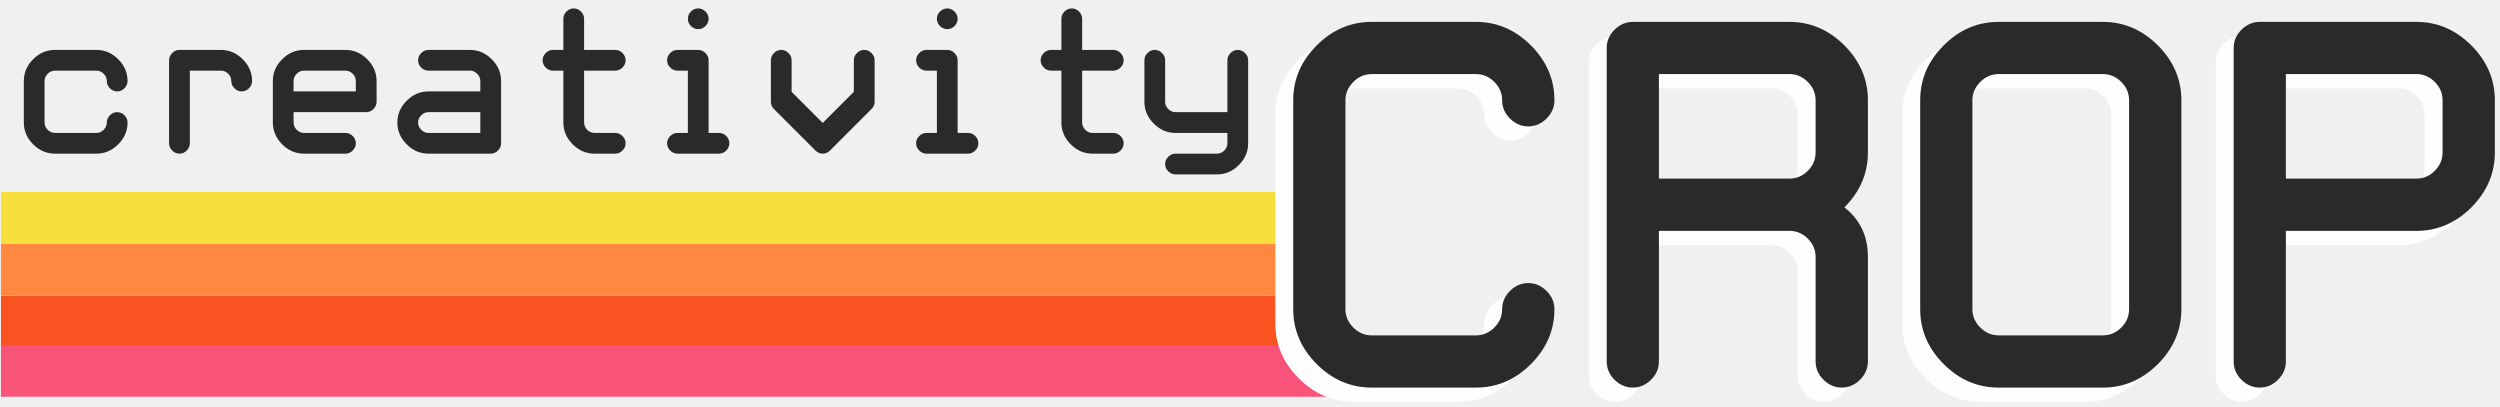
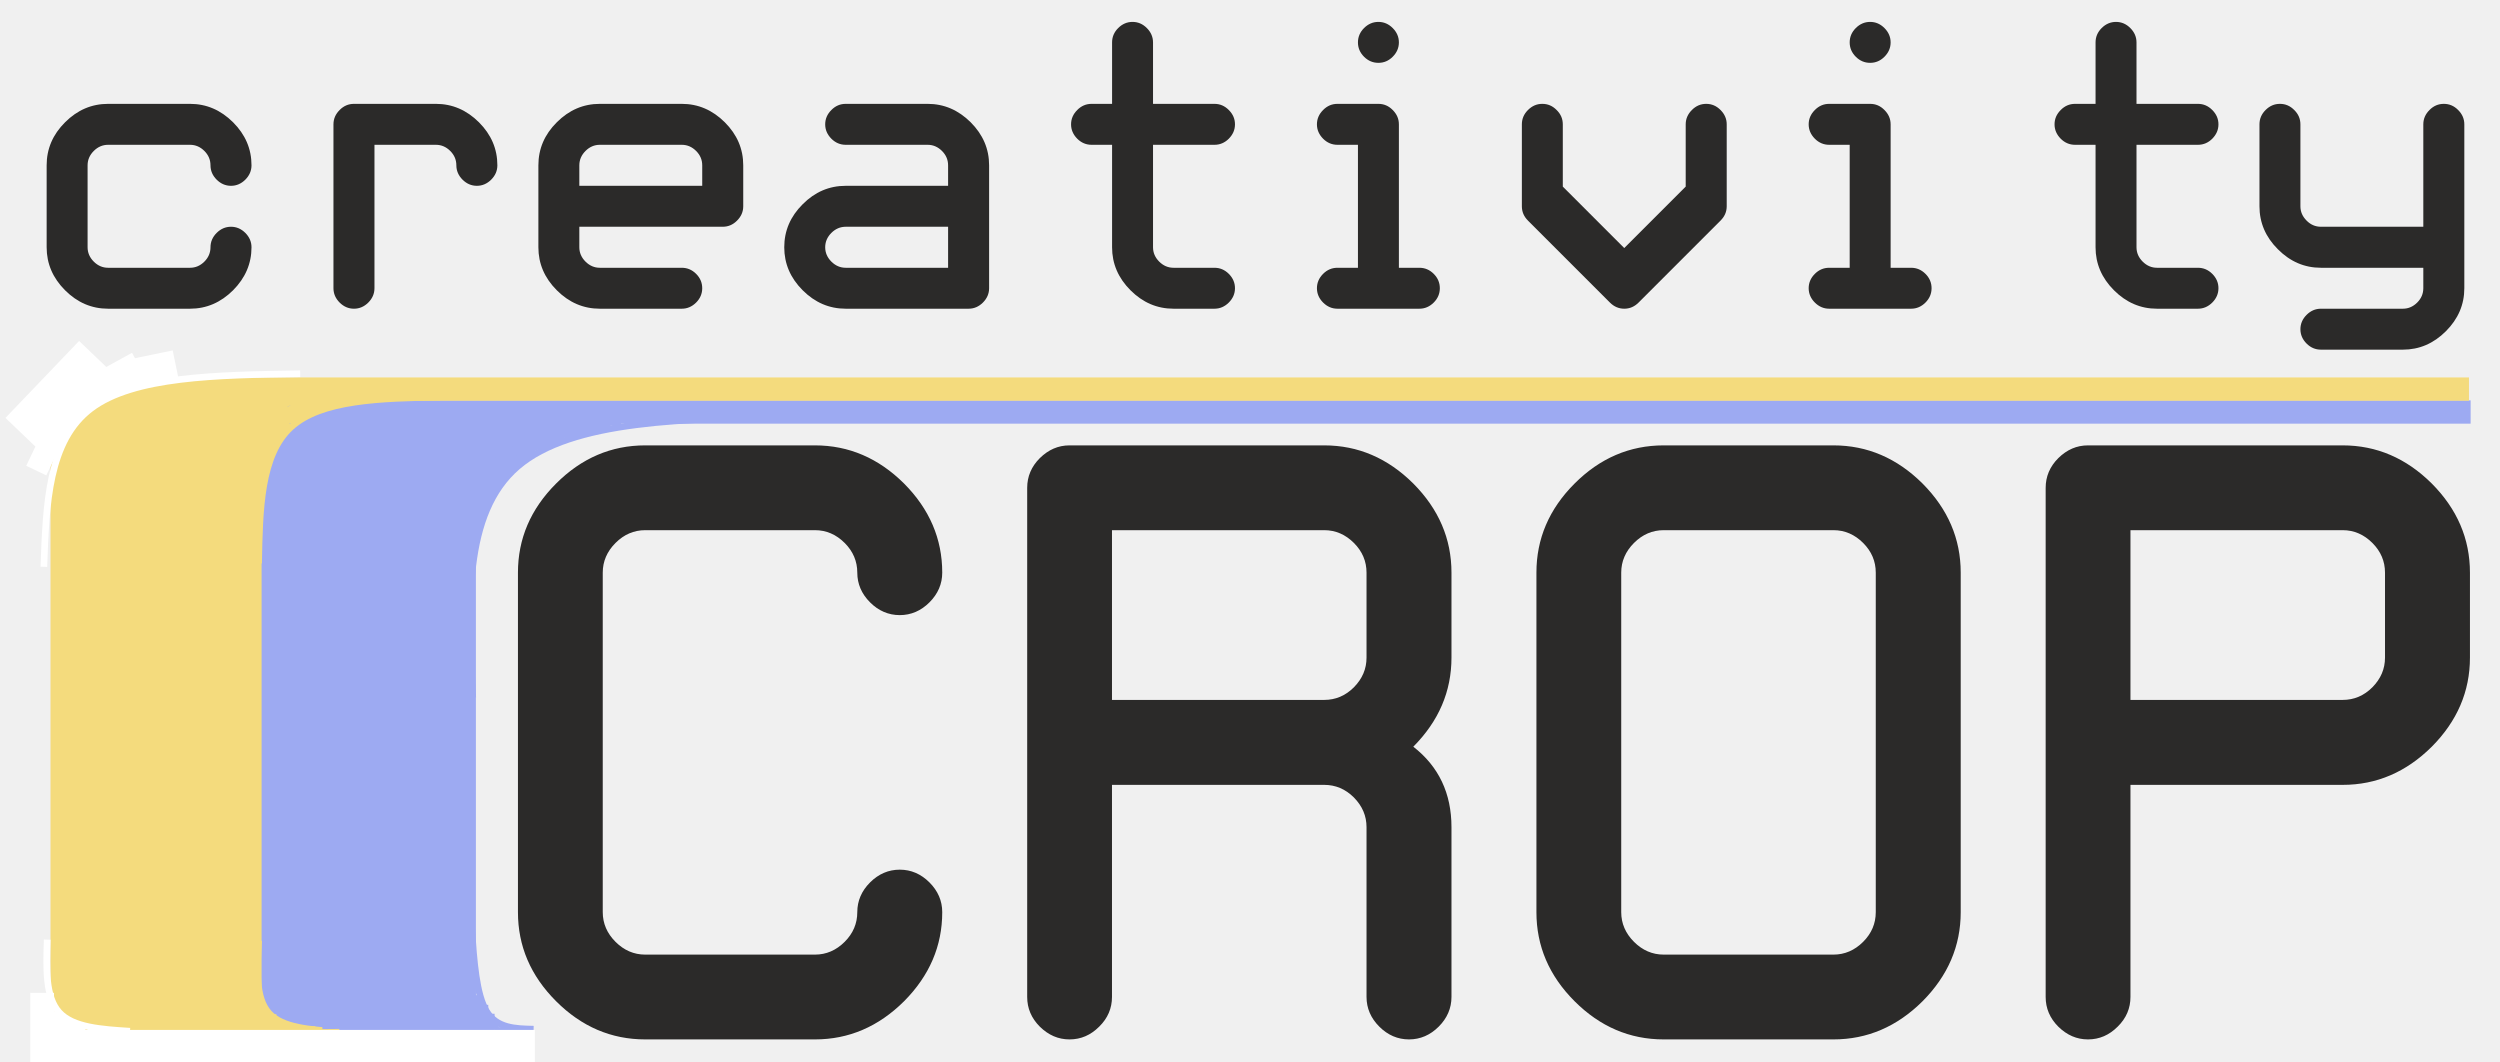
- <svg xmlns="http://www.w3.org/2000/svg" xml:space="preserve" width="125.561mm" height="20.405mm" version="1.1" style="shape-rendering:geometricPrecision; text-rendering:geometricPrecision; image-rendering:optimizeQuality; fill-rule:evenodd; clip-rule:evenodd" viewBox="0 0 12556.06 2040.46">
+ <svg xmlns="http://www.w3.org/2000/svg" xml:space="preserve" width="63.585mm" height="27.009mm" version="1.1" style="shape-rendering:geometricPrecision; text-rendering:geometricPrecision; image-rendering:optimizeQuality; fill-rule:evenodd; clip-rule:evenodd" viewBox="0 0 6358.46 2700.86">
  <defs>
    <style type="text/css">
-     .str0 {stroke:#F7DE3E;stroke-width:200;stroke-miterlimit:22.926}
-     .str3 {stroke:#F85479;stroke-width:200;stroke-miterlimit:22.926}
-     .str2 {stroke:#F95321;stroke-width:200;stroke-miterlimit:22.926}
-     .str1 {stroke:#FF8740;stroke-width:200;stroke-miterlimit:22.926}
-     .fil0 {fill:none}
-     .fil2 {fill:#2B2A29;fill-rule:nonzero}
-     .fil1 {fill:#FEFEFE;fill-rule:nonzero}
+     .str0 {stroke:#9DAAF2;stroke-width:16.93;stroke-miterlimit:22.926}
+     .str1 {stroke:#F4DB7D;stroke-width:16.93;stroke-miterlimit:22.926}
+     .str2 {stroke:white;stroke-width:16.93;stroke-miterlimit:22.926}
+     .fil3 {fill:none}
+     .fil1 {fill:#9DAAF2}
+     .fil2 {fill:#F4DB7D}
+     .fil4 {fill:white}
+     .fil0 {fill:#2B2A29;fill-rule:nonzero}
  </style>
  </defs>
  <g id="Layer_x0020_1">
-     <g id="Group_x0020_of_x0020_4_x0020_Objects_x0020_">
-       <rect class="fil0 str0" x="104.81" y="1064.33" width="6358.87" height="58.43" />
-       <rect class="fil0 str1" x="104.81" y="1324.33" width="6376.51" height="58.43" />
-       <rect class="fil0 str2" x="104.81" y="1584.33" width="6305.95" height="58.43" />
-       <rect class="fil0 str3" x="104.82" y="1834.33" width="6535.26" height="58.43" />
-     </g>
-     <path class="fil1" d="M6798.68 2018.28c-105.15,0 -196.98,-39.49 -275.49,-118 -78.98,-78.97 -118,-170.8 -118,-275.49l0 -1049.61c0,-104.69 39.02,-196.52 118,-275.49 78.51,-78.52 170.34,-118 275.49,-118l524.8 0c104.69,0 196.52,39.48 275.49,118 78.52,78.97 118,170.8 118,275.49 0,34.89 -13.31,65.65 -39.48,91.83 -26.17,26.17 -56.94,39.48 -91.83,39.48 -34.9,0 -65.66,-13.31 -91.83,-39.48 -26.17,-26.18 -39.49,-56.94 -39.49,-91.83 0,-34.9 -12.86,-65.66 -39.03,-91.83 -26.17,-26.17 -56.93,-39.49 -91.83,-39.49l-524.8 0c-34.9,0 -65.66,13.32 -91.83,39.49 -26.17,26.17 -39.49,56.93 -39.49,91.83l0 1049.61c0,34.9 13.32,65.66 39.49,91.83 26.17,26.17 56.93,39.49 91.83,39.49l524.8 0c34.9,0 65.66,-13.32 91.83,-39.49 26.17,-26.17 39.03,-56.93 39.03,-91.83 0,-34.9 13.32,-65.66 39.49,-91.83 26.17,-26.17 56.93,-39.49 91.83,-39.49 34.89,0 65.66,13.32 91.83,39.49 26.17,26.17 39.48,56.93 39.48,91.83 0,104.69 -39.48,196.52 -118,275.49 -78.97,78.51 -170.8,118 -275.49,118l-524.8 0zm1443.1 -1049.61l656.12 0c34.9,0 65.66,-12.86 91.83,-39.03 26.17,-26.63 39.03,-56.94 39.03,-91.83l0 -262.63c0,-34.9 -12.86,-65.66 -39.03,-91.83 -26.17,-26.17 -56.93,-39.49 -91.83,-39.49l-656.12 0 0 524.81zm918.3 1049.61c-34.9,0 -65.66,-13.32 -91.83,-39.49 -26.17,-26.17 -39.49,-56.93 -39.49,-91.83l0 -524.8c0,-34.9 -12.86,-65.2 -39.03,-91.83 -26.17,-26.17 -56.93,-39.03 -91.83,-39.03l-656.12 0 0 655.66c0,34.9 -12.86,65.66 -39.49,91.83 -26.17,26.17 -56.47,39.49 -91.83,39.49 -34.89,0 -65.2,-13.32 -91.83,-39.49 -26.17,-26.17 -39.02,-56.93 -39.02,-91.83l0 -1573.96c0,-34.89 12.85,-65.66 39.02,-91.83 26.63,-26.17 56.94,-39.48 91.83,-39.48l787.44 0c104.69,0 196.52,39.48 275.49,118 78.52,78.97 118,170.8 118,275.49l0 262.63c0,104.69 -39.48,196.52 -118,275.49 78.52,61.07 118,144.17 118,248.86l0 524.8c0,34.9 -13.31,65.66 -39.48,91.83 -26.17,26.17 -56.94,39.49 -91.83,39.49zm787.44 0c-105.15,0 -196.98,-39.49 -275.49,-118 -78.98,-78.97 -118,-170.8 -118,-275.49l0 -1049.61c0,-104.69 39.02,-196.52 118,-275.49 78.51,-78.52 170.34,-118 275.49,-118l524.8 0c104.69,0 196.52,39.48 275.49,118 78.52,78.97 118,170.8 118,275.49l0 1049.61c0,104.69 -39.48,196.52 -118,275.49 -78.97,78.51 -170.8,118 -275.49,118l-524.8 0zm655.66 -1443.1c0,-34.9 -12.86,-65.66 -39.03,-91.83 -26.17,-26.17 -56.93,-39.49 -91.83,-39.49l-524.8 0c-34.9,0 -65.66,13.32 -91.83,39.49 -26.17,26.17 -39.49,56.93 -39.49,91.83l0 1049.61c0,34.9 13.32,65.66 39.49,91.83 26.17,26.17 56.93,39.49 91.83,39.49l524.8 0c34.9,0 65.66,-13.32 91.83,-39.49 26.17,-26.17 39.03,-56.93 39.03,-91.83l0 -1049.61zm787.44 393.49l656.12 0c34.9,0 65.66,-12.86 91.83,-39.03 26.17,-26.63 39.03,-56.94 39.03,-91.83l0 -262.63c0,-34.9 -12.86,-65.66 -39.03,-91.83 -26.17,-26.17 -56.93,-39.49 -91.83,-39.49l-656.12 0 0 524.81zm0 918.29c0,34.9 -12.86,65.66 -39.49,91.83 -26.17,26.17 -56.47,39.49 -91.83,39.49 -34.89,0 -65.2,-13.32 -91.83,-39.49 -26.17,-26.17 -39.02,-56.93 -39.02,-91.83l0 -1573.96c0,-34.89 12.85,-65.66 39.02,-91.83 26.63,-26.17 56.94,-39.48 91.83,-39.48l787.44 0c104.69,0 196.52,39.48 275.49,118 78.52,78.97 118,170.8 118,275.49l0 262.63c0,104.69 -39.48,196.52 -118,275.49 -78.97,78.51 -170.8,118 -275.49,118l-656.12 0 0 655.66z" />
-     <path class="fil2" d="M275.95 771.72c-41.77,0 -78.24,-15.68 -109.42,-46.87 -31.37,-31.37 -46.87,-67.84 -46.87,-109.42l0 -208.45c0,-41.76 15.5,-78.23 46.87,-109.42 31.18,-31.18 67.65,-46.87 109.42,-46.87l208.44 0c41.58,0 78.06,15.69 109.42,46.87 31.19,31.19 46.87,67.66 46.87,109.42 0,13.86 -5.29,26.08 -15.68,36.48 -10.4,10.39 -22.61,15.68 -36.47,15.68 -13.86,0 -26.08,-5.29 -36.48,-15.68 -10.39,-10.4 -15.68,-22.62 -15.68,-36.48 0,-13.86 -5.11,-26.08 -15.5,-36.47 -10.4,-10.4 -22.62,-15.68 -36.48,-15.68l-208.44 0c-13.86,0 -26.08,5.28 -36.48,15.68 -10.39,10.39 -15.68,22.61 -15.68,36.47l0 208.45c0,13.86 5.29,26.08 15.68,36.47 10.4,10.4 22.62,15.69 36.48,15.69l208.44 0c13.86,0 26.08,-5.29 36.48,-15.69 10.39,-10.39 15.5,-22.61 15.5,-36.47 0,-13.86 5.29,-26.08 15.68,-36.47 10.4,-10.4 22.62,-15.69 36.48,-15.69 13.86,0 26.07,5.29 36.47,15.69 10.39,10.39 15.68,22.61 15.68,36.47 0,41.58 -15.68,78.05 -46.87,109.42 -31.36,31.19 -67.84,46.87 -109.42,46.87l-208.44 0zm677.49 -416.89l0 364.73c0,13.86 -5.28,26.08 -15.68,36.48 -10.39,10.39 -22.61,15.68 -36.47,15.68 -13.86,0 -26.08,-5.29 -36.48,-15.68 -10.39,-10.4 -15.68,-22.62 -15.68,-36.48l0 -416.71c0,-14.04 5.29,-26.08 15.68,-36.47 10.4,-10.58 22.62,-15.69 36.48,-15.69l208.44 0c41.58,0 78.06,15.69 109.42,46.87 31.19,31.19 46.87,67.66 46.87,109.42 0,13.86 -5.29,26.08 -15.68,36.48 -10.4,10.39 -22.61,15.68 -36.47,15.68 -13.86,0 -26.08,-5.29 -36.48,-15.68 -10.39,-10.4 -15.68,-22.62 -15.68,-36.48 0,-13.86 -5.11,-26.08 -15.5,-36.47 -10.4,-10.4 -22.62,-15.68 -36.48,-15.68l-156.29 0zm573.19 416.89c-41.77,0 -78.24,-15.68 -109.42,-46.87 -31.37,-31.37 -46.87,-67.84 -46.87,-109.42l0 -208.45c0,-41.76 15.5,-78.23 46.87,-109.42 31.18,-31.18 67.65,-46.87 109.42,-46.87l208.44 0c41.58,0 78.06,15.69 109.42,46.87 31.19,31.19 46.87,67.66 46.87,109.42l0 104.14c0,14.04 -5.29,26.07 -15.68,36.47 -10.4,10.58 -22.61,15.68 -36.47,15.68l-364.74 0 0 52.16c0,13.86 5.29,26.08 15.68,36.47 10.4,10.4 22.62,15.69 36.48,15.69l208.44 0c13.86,0 26.08,5.1 36.48,15.5 10.39,10.39 15.5,22.61 15.5,36.47 0,13.86 -5.11,26.08 -15.5,36.48 -10.4,10.39 -22.62,15.68 -36.48,15.68l-208.44 0zm-52.16 -312.58l312.58 0 0 -52.16c0,-13.86 -5.11,-26.08 -15.5,-36.47 -10.4,-10.4 -22.62,-15.68 -36.48,-15.68l-208.44 0c-13.86,0 -26.08,5.28 -36.48,15.68 -10.39,10.39 -15.68,22.61 -15.68,36.47l0 52.16zm677.5 312.58c-41.77,0 -78.24,-15.68 -109.42,-46.87 -31.37,-31.37 -46.87,-67.84 -46.87,-109.42 0,-41.76 15.5,-78.24 46.87,-109.42 31.18,-31.37 67.65,-46.87 109.42,-46.87l260.42 0 0 -52.16c0,-13.86 -5.11,-26.08 -15.5,-36.47 -10.4,-10.4 -22.62,-15.68 -36.48,-15.68l-208.44 0c-13.86,0 -26.08,-5.11 -36.48,-15.51 -10.39,-10.57 -15.68,-22.61 -15.68,-36.47 0,-14.04 5.29,-26.08 15.68,-36.47 10.4,-10.58 22.62,-15.69 36.48,-15.69l208.44 0c41.58,0 78.06,15.69 109.42,46.87 31.19,31.19 46.87,67.66 46.87,109.42l0 312.58c0,13.86 -5.29,26.08 -15.68,36.48 -10.4,10.39 -22.61,15.68 -36.47,15.68l-312.58 0zm260.42 -208.45l-260.42 0c-13.86,0 -26.08,5.29 -36.48,15.69 -10.39,10.39 -15.68,22.61 -15.68,36.47 0,13.86 5.29,26.08 15.68,36.47 10.4,10.4 22.62,15.69 36.48,15.69l260.42 0 0 -104.32zm364.92 -208.44c-13.86,0 -26.08,-5.11 -36.48,-15.51 -10.39,-10.57 -15.68,-22.61 -15.68,-36.47 0,-14.04 5.29,-26.08 15.68,-36.47 10.4,-10.58 22.62,-15.69 36.48,-15.69l52.15 0 0 -156.29c0,-13.86 5.11,-26.07 15.51,-36.47 10.39,-10.39 22.61,-15.68 36.47,-15.68 14.04,0 26.08,5.29 36.47,15.68 10.4,10.4 15.69,22.61 15.69,36.47l0 156.29 156.29 0c13.86,0 26.07,5.11 36.47,15.69 10.39,10.39 15.68,22.43 15.68,36.47 0,13.86 -5.29,25.9 -15.68,36.47 -10.4,10.4 -22.61,15.51 -36.47,15.51l-156.29 0 0 260.6c0,13.86 5.29,26.08 15.68,36.47 10.4,10.4 22.61,15.69 36.47,15.69l104.14 0c13.86,0 26.07,5.1 36.47,15.5 10.39,10.39 15.68,22.61 15.68,36.47 0,13.86 -5.29,26.08 -15.68,36.48 -10.4,10.39 -22.61,15.68 -36.47,15.68l-104.14 0c-41.76,0 -78.23,-15.68 -109.42,-46.87 -31.36,-31.37 -46.87,-67.84 -46.87,-109.42l0 -260.6 -52.15 0zm677.49 0l-52.15 0c-13.86,0 -26.08,-5.11 -36.48,-15.51 -10.39,-10.57 -15.68,-22.61 -15.68,-36.47 0,-14.04 5.29,-26.08 15.68,-36.47 10.4,-10.58 22.62,-15.69 36.48,-15.69l104.13 0c14.04,0 26.08,5.11 36.47,15.69 10.4,10.39 15.69,22.43 15.69,36.47l0 364.74 52.15 0c13.86,0 26.08,5.1 36.48,15.5 10.39,10.39 15.5,22.61 15.5,36.47 0,13.86 -5.11,26.08 -15.5,36.48 -10.4,10.39 -22.62,15.68 -36.48,15.68l-208.44 0c-13.86,0 -26.08,-5.29 -36.48,-15.68 -10.39,-10.4 -15.68,-22.62 -15.68,-36.48 0,-13.86 5.29,-26.08 15.68,-36.47 10.4,-10.4 22.62,-15.5 36.48,-15.5l52.15 0 0 -312.76zm51.98 -208.45c-13.86,0 -26.08,-5.11 -36.47,-15.5 -10.4,-10.4 -15.51,-22.62 -15.51,-36.48 0,-13.86 5.11,-26.07 15.51,-36.47 10.39,-10.39 22.61,-15.68 36.47,-15.68 14.04,0 26.08,5.29 36.47,15.68 10.4,10.4 15.69,22.61 15.69,36.47 0,13.86 -5.29,26.08 -15.69,36.48 -10.39,10.39 -22.43,15.5 -36.47,15.5zm625.34 625.34c-13.86,0 -26.08,-5.29 -36.47,-15.68l-208.45 -208.45c-10.4,-10.4 -15.5,-22.43 -15.5,-36.47l0 -208.27c0,-14.04 5.1,-26.08 15.5,-36.47 10.58,-10.58 22.61,-15.69 36.47,-15.69 14.04,0 26.08,5.11 36.48,15.69 10.57,10.39 15.68,22.43 15.68,36.47l0 158.3 156.29 156.29 156.29 -156.29 0 -158.3c0,-14.04 5.29,-26.08 15.68,-36.47 10.4,-10.58 22.62,-15.69 36.48,-15.69 13.86,0 26.07,5.11 36.47,15.69 10.39,10.39 15.68,22.43 15.68,36.47l0 208.27c0,14.04 -5.29,26.07 -15.68,36.47l-208.45 208.45c-10.39,10.39 -22.43,15.68 -36.47,15.68zm573.36 -416.89l-52.15 0c-13.86,0 -26.08,-5.11 -36.48,-15.51 -10.39,-10.57 -15.68,-22.61 -15.68,-36.47 0,-14.04 5.29,-26.08 15.68,-36.47 10.4,-10.58 22.62,-15.69 36.48,-15.69l104.13 0c14.04,0 26.08,5.11 36.47,15.69 10.4,10.39 15.69,22.43 15.69,36.47l0 364.74 52.15 0c13.86,0 26.08,5.1 36.48,15.5 10.39,10.39 15.5,22.61 15.5,36.47 0,13.86 -5.11,26.08 -15.5,36.48 -10.4,10.39 -22.62,15.68 -36.48,15.68l-208.44 0c-13.86,0 -26.08,-5.29 -36.48,-15.68 -10.39,-10.4 -15.68,-22.62 -15.68,-36.48 0,-13.86 5.29,-26.08 15.68,-36.47 10.4,-10.4 22.62,-15.5 36.48,-15.5l52.15 0 0 -312.76zm51.98 -208.45c-13.86,0 -26.08,-5.11 -36.47,-15.5 -10.4,-10.4 -15.51,-22.62 -15.51,-36.48 0,-13.86 5.11,-26.07 15.51,-36.47 10.39,-10.39 22.61,-15.68 36.47,-15.68 14.04,0 26.08,5.29 36.47,15.68 10.4,10.4 15.69,22.61 15.69,36.47 0,13.86 -5.29,26.08 -15.69,36.48 -10.39,10.39 -22.43,15.5 -36.47,15.5zm521.21 208.45c-13.86,0 -26.08,-5.11 -36.48,-15.51 -10.39,-10.57 -15.68,-22.61 -15.68,-36.47 0,-14.04 5.29,-26.08 15.68,-36.47 10.4,-10.58 22.62,-15.69 36.48,-15.69l52.15 0 0 -156.29c0,-13.86 5.11,-26.07 15.51,-36.47 10.39,-10.39 22.61,-15.68 36.47,-15.68 14.04,0 26.08,5.29 36.47,15.68 10.4,10.4 15.69,22.61 15.69,36.47l0 156.29 156.29 0c13.86,0 26.07,5.11 36.47,15.69 10.39,10.39 15.68,22.43 15.68,36.47 0,13.86 -5.29,25.9 -15.68,36.47 -10.4,10.4 -22.61,15.51 -36.47,15.51l-156.29 0 0 260.6c0,13.86 5.29,26.08 15.68,36.47 10.4,10.4 22.61,15.69 36.47,15.69l104.14 0c13.86,0 26.07,5.1 36.47,15.5 10.39,10.39 15.68,22.61 15.68,36.47 0,13.86 -5.29,26.08 -15.68,36.48 -10.4,10.39 -22.61,15.68 -36.47,15.68l-104.14 0c-41.76,0 -78.23,-15.68 -109.42,-46.87 -31.36,-31.37 -46.87,-67.84 -46.87,-109.42l0 -260.6 -52.15 0zm625.34 312.76c-41.77,0 -78.24,-15.69 -109.42,-47.05 -31.37,-31.19 -46.87,-67.66 -46.87,-109.42l0 -208.27c0,-14.04 5.1,-26.08 15.5,-36.47 10.58,-10.58 22.61,-15.69 36.47,-15.69 14.04,0 26.08,5.11 36.48,15.69 10.57,10.39 15.68,22.43 15.68,36.47l0 208.27c0,14.04 5.29,26.07 15.68,36.47 10.4,10.58 22.62,15.68 36.48,15.68l260.42 0 0 -260.42c0,-14.04 5.29,-26.08 15.68,-36.47 10.4,-10.58 22.62,-15.69 36.48,-15.69 13.86,0 26.07,5.11 36.47,15.69 10.39,10.39 15.68,22.43 15.68,36.47l0 416.71c0,41.77 -15.68,78.24 -46.87,109.42 -31.36,31.37 -67.84,46.87 -109.42,46.87l-208.44 0c-13.86,0 -26.08,-5.1 -36.48,-15.5 -10.39,-10.39 -15.68,-22.61 -15.68,-36.47 0,-13.86 5.29,-26.08 15.68,-36.48 10.4,-10.39 22.62,-15.68 36.48,-15.68l208.44 0c13.86,0 26.08,-5.29 36.48,-15.68 10.39,-10.4 15.5,-22.62 15.5,-36.48l0 -51.97 -260.42 0z" />
-     <path class="fil2" d="M6888.66 1946.54c-105.15,0 -196.98,-39.49 -275.49,-118 -78.98,-78.97 -118,-170.8 -118,-275.49l0 -1049.61c0,-104.69 39.02,-196.52 118,-275.49 78.51,-78.52 170.34,-118 275.49,-118l524.8 0c104.69,0 196.52,39.48 275.49,118 78.52,78.97 118,170.8 118,275.49 0,34.89 -13.31,65.65 -39.48,91.83 -26.17,26.17 -56.94,39.48 -91.83,39.48 -34.9,0 -65.66,-13.31 -91.83,-39.48 -26.17,-26.18 -39.49,-56.94 -39.49,-91.83 0,-34.9 -12.86,-65.66 -39.03,-91.83 -26.17,-26.17 -56.93,-39.49 -91.83,-39.49l-524.8 0c-34.9,0 -65.66,13.32 -91.83,39.49 -26.17,26.17 -39.49,56.93 -39.49,91.83l0 1049.61c0,34.9 13.32,65.66 39.49,91.83 26.17,26.17 56.93,39.49 91.83,39.49l524.8 0c34.9,0 65.66,-13.32 91.83,-39.49 26.17,-26.17 39.03,-56.93 39.03,-91.83 0,-34.9 13.32,-65.66 39.49,-91.83 26.17,-26.17 56.93,-39.49 91.83,-39.49 34.89,0 65.66,13.32 91.83,39.49 26.17,26.17 39.48,56.93 39.48,91.83 0,104.69 -39.48,196.52 -118,275.49 -78.97,78.51 -170.8,118 -275.49,118l-524.8 0zm1443.1 -1049.61l656.12 0c34.9,0 65.66,-12.86 91.83,-39.03 26.17,-26.63 39.03,-56.94 39.03,-91.83l0 -262.63c0,-34.9 -12.86,-65.66 -39.03,-91.83 -26.17,-26.17 -56.93,-39.49 -91.83,-39.49l-656.12 0 0 524.81zm918.3 1049.61c-34.9,0 -65.66,-13.32 -91.83,-39.49 -26.17,-26.17 -39.49,-56.93 -39.49,-91.83l0 -524.8c0,-34.9 -12.86,-65.2 -39.03,-91.83 -26.17,-26.17 -56.93,-39.03 -91.83,-39.03l-656.12 0 0 655.66c0,34.9 -12.86,65.66 -39.49,91.83 -26.17,26.17 -56.47,39.49 -91.83,39.49 -34.89,0 -65.2,-13.32 -91.83,-39.49 -26.17,-26.17 -39.02,-56.93 -39.02,-91.83l0 -1573.96c0,-34.89 12.85,-65.66 39.02,-91.83 26.63,-26.17 56.94,-39.48 91.83,-39.48l787.44 0c104.69,0 196.52,39.48 275.49,118 78.52,78.97 118,170.8 118,275.49l0 262.63c0,104.69 -39.48,196.52 -118,275.49 78.52,61.07 118,144.17 118,248.86l0 524.8c0,34.9 -13.31,65.66 -39.48,91.83 -26.17,26.17 -56.94,39.49 -91.83,39.49zm787.44 0c-105.15,0 -196.98,-39.49 -275.49,-118 -78.98,-78.97 -118,-170.8 -118,-275.49l0 -1049.61c0,-104.69 39.02,-196.52 118,-275.49 78.51,-78.52 170.34,-118 275.49,-118l524.8 0c104.69,0 196.52,39.48 275.49,118 78.52,78.97 118,170.8 118,275.49l0 1049.61c0,104.69 -39.48,196.52 -118,275.49 -78.97,78.51 -170.8,118 -275.49,118l-524.8 0zm655.66 -1443.1c0,-34.9 -12.86,-65.66 -39.03,-91.83 -26.17,-26.17 -56.93,-39.49 -91.83,-39.49l-524.8 0c-34.9,0 -65.66,13.32 -91.83,39.49 -26.17,26.17 -39.49,56.93 -39.49,91.83l0 1049.61c0,34.9 13.32,65.66 39.49,91.83 26.17,26.17 56.93,39.49 91.83,39.49l524.8 0c34.9,0 65.66,-13.32 91.83,-39.49 26.17,-26.17 39.03,-56.93 39.03,-91.83l0 -1049.61zm787.44 393.49l656.12 0c34.9,0 65.66,-12.86 91.83,-39.03 26.17,-26.63 39.03,-56.94 39.03,-91.83l0 -262.63c0,-34.9 -12.86,-65.66 -39.03,-91.83 -26.17,-26.17 -56.93,-39.49 -91.83,-39.49l-656.12 0 0 524.81zm0 918.29c0,34.9 -12.86,65.66 -39.49,91.83 -26.17,26.17 -56.47,39.49 -91.83,39.49 -34.89,0 -65.2,-13.32 -91.83,-39.49 -26.17,-26.17 -39.02,-56.93 -39.02,-91.83l0 -1573.96c0,-34.89 12.85,-65.66 39.02,-91.83 26.63,-26.17 56.94,-39.48 91.83,-39.48l787.44 0c104.69,0 196.52,39.48 275.49,118 78.52,78.97 118,170.8 118,275.49l0 262.63c0,104.69 -39.48,196.52 -118,275.49 -78.97,78.51 -170.8,118 -275.49,118l-656.12 0 0 655.66z" />
+     <path class="fil0" d="M274.93 785.16c-41.77,0 -78.24,-15.68 -109.42,-46.87 -31.37,-31.37 -46.87,-67.84 -46.87,-109.42l0 -208.45c0,-41.76 15.5,-78.23 46.87,-109.42 31.18,-31.18 67.65,-46.87 109.42,-46.87l208.44 0c41.58,0 78.06,15.69 109.42,46.87 31.19,31.19 46.87,67.66 46.87,109.42 0,13.86 -5.29,26.08 -15.68,36.48 -10.4,10.39 -22.61,15.68 -36.47,15.68 -13.86,0 -26.08,-5.29 -36.48,-15.68 -10.39,-10.4 -15.68,-22.62 -15.68,-36.48 0,-13.86 -5.11,-26.08 -15.5,-36.47 -10.4,-10.4 -22.62,-15.68 -36.48,-15.68l-208.44 0c-13.86,0 -26.08,5.28 -36.48,15.68 -10.39,10.39 -15.68,22.61 -15.68,36.47l0 208.45c0,13.86 5.29,26.08 15.68,36.47 10.4,10.4 22.62,15.69 36.48,15.69l208.44 0c13.86,0 26.08,-5.29 36.48,-15.69 10.39,-10.39 15.5,-22.61 15.5,-36.47 0,-13.86 5.29,-26.08 15.68,-36.47 10.4,-10.4 22.62,-15.69 36.48,-15.69 13.86,0 26.07,5.29 36.47,15.69 10.39,10.39 15.68,22.61 15.68,36.47 0,41.58 -15.68,78.05 -46.87,109.42 -31.36,31.19 -67.84,46.87 -109.42,46.87l-208.44 0zm677.49 -416.89l0 364.73c0,13.86 -5.28,26.08 -15.68,36.48 -10.39,10.39 -22.61,15.68 -36.47,15.68 -13.86,0 -26.08,-5.29 -36.48,-15.68 -10.39,-10.4 -15.68,-22.62 -15.68,-36.48l0 -416.71c0,-14.04 5.29,-26.08 15.68,-36.47 10.4,-10.58 22.62,-15.69 36.48,-15.69l208.44 0c41.58,0 78.06,15.69 109.42,46.87 31.19,31.19 46.87,67.66 46.87,109.42 0,13.86 -5.29,26.08 -15.68,36.48 -10.4,10.39 -22.61,15.68 -36.47,15.68 -13.86,0 -26.08,-5.29 -36.48,-15.68 -10.39,-10.4 -15.68,-22.62 -15.68,-36.48 0,-13.86 -5.11,-26.08 -15.5,-36.47 -10.4,-10.4 -22.62,-15.68 -36.48,-15.68l-156.29 0zm573.19 416.89c-41.77,0 -78.24,-15.68 -109.42,-46.87 -31.37,-31.37 -46.87,-67.84 -46.87,-109.42l0 -208.45c0,-41.76 15.5,-78.23 46.87,-109.42 31.18,-31.18 67.65,-46.87 109.42,-46.87l208.44 0c41.58,0 78.06,15.69 109.42,46.87 31.19,31.19 46.87,67.66 46.87,109.42l0 104.14c0,14.04 -5.29,26.07 -15.68,36.47 -10.4,10.58 -22.61,15.68 -36.47,15.68l-364.74 0 0 52.16c0,13.86 5.29,26.08 15.68,36.47 10.4,10.4 22.62,15.69 36.48,15.69l208.44 0c13.86,0 26.08,5.1 36.48,15.5 10.39,10.39 15.5,22.61 15.5,36.47 0,13.86 -5.11,26.08 -15.5,36.48 -10.4,10.39 -22.62,15.68 -36.48,15.68l-208.44 0zm-52.16 -312.58l312.58 0 0 -52.16c0,-13.86 -5.11,-26.08 -15.5,-36.47 -10.4,-10.4 -22.62,-15.68 -36.48,-15.68l-208.44 0c-13.86,0 -26.08,5.28 -36.48,15.68 -10.39,10.39 -15.68,22.61 -15.68,36.47l0 52.16zm677.5 312.58c-41.77,0 -78.24,-15.68 -109.42,-46.87 -31.37,-31.37 -46.87,-67.84 -46.87,-109.42 0,-41.76 15.5,-78.24 46.87,-109.42 31.18,-31.37 67.65,-46.87 109.42,-46.87l260.42 0 0 -52.16c0,-13.86 -5.11,-26.08 -15.5,-36.47 -10.4,-10.4 -22.62,-15.68 -36.48,-15.68l-208.44 0c-13.86,0 -26.08,-5.11 -36.48,-15.51 -10.39,-10.57 -15.68,-22.61 -15.68,-36.47 0,-14.04 5.29,-26.08 15.68,-36.47 10.4,-10.58 22.62,-15.69 36.48,-15.69l208.44 0c41.58,0 78.06,15.69 109.42,46.87 31.19,31.19 46.87,67.66 46.87,109.42l0 312.58c0,13.86 -5.29,26.08 -15.68,36.48 -10.4,10.39 -22.61,15.68 -36.47,15.68l-312.58 0zm260.42 -208.45l-260.42 0c-13.86,0 -26.08,5.29 -36.48,15.69 -10.39,10.39 -15.68,22.61 -15.68,36.47 0,13.86 5.29,26.08 15.68,36.47 10.4,10.4 22.62,15.69 36.48,15.69l260.42 0 0 -104.32zm364.92 -208.44c-13.86,0 -26.08,-5.11 -36.48,-15.51 -10.39,-10.57 -15.68,-22.61 -15.68,-36.47 0,-14.04 5.29,-26.08 15.68,-36.47 10.4,-10.58 22.62,-15.69 36.48,-15.69l52.15 0 0 -156.29c0,-13.86 5.11,-26.07 15.51,-36.47 10.39,-10.39 22.61,-15.68 36.47,-15.68 14.04,0 26.08,5.29 36.47,15.68 10.4,10.4 15.69,22.61 15.69,36.47l0 156.29 156.29 0c13.86,0 26.07,5.11 36.47,15.69 10.39,10.39 15.68,22.43 15.68,36.47 0,13.86 -5.29,25.9 -15.68,36.47 -10.4,10.4 -22.61,15.51 -36.47,15.51l-156.29 0 0 260.6c0,13.86 5.29,26.08 15.68,36.47 10.4,10.4 22.61,15.69 36.47,15.69l104.14 0c13.86,0 26.07,5.1 36.47,15.5 10.39,10.39 15.68,22.61 15.68,36.47 0,13.86 -5.29,26.08 -15.68,36.48 -10.4,10.39 -22.61,15.68 -36.47,15.68l-104.14 0c-41.76,0 -78.23,-15.68 -109.42,-46.87 -31.36,-31.37 -46.87,-67.84 -46.87,-109.42l0 -260.6 -52.15 0zm677.49 0l-52.15 0c-13.86,0 -26.08,-5.11 -36.48,-15.51 -10.39,-10.57 -15.68,-22.61 -15.68,-36.47 0,-14.04 5.29,-26.08 15.68,-36.47 10.4,-10.58 22.62,-15.69 36.48,-15.69l104.13 0c14.04,0 26.08,5.11 36.47,15.69 10.4,10.39 15.69,22.43 15.69,36.47l0 364.74 52.15 0c13.86,0 26.08,5.1 36.48,15.5 10.39,10.39 15.5,22.61 15.5,36.47 0,13.86 -5.11,26.08 -15.5,36.48 -10.4,10.39 -22.62,15.68 -36.48,15.68l-208.44 0c-13.86,0 -26.08,-5.29 -36.48,-15.68 -10.39,-10.4 -15.68,-22.62 -15.68,-36.48 0,-13.86 5.29,-26.08 15.68,-36.47 10.4,-10.4 22.62,-15.5 36.48,-15.5l52.15 0 0 -312.76zm51.98 -208.45c-13.86,0 -26.08,-5.11 -36.47,-15.5 -10.4,-10.4 -15.51,-22.62 -15.51,-36.48 0,-13.86 5.11,-26.07 15.51,-36.47 10.39,-10.39 22.61,-15.68 36.47,-15.68 14.04,0 26.08,5.29 36.47,15.68 10.4,10.4 15.69,22.61 15.69,36.47 0,13.86 -5.29,26.08 -15.69,36.48 -10.39,10.39 -22.43,15.5 -36.47,15.5zm625.34 625.34c-13.86,0 -26.08,-5.29 -36.47,-15.68l-208.45 -208.45c-10.4,-10.4 -15.5,-22.43 -15.5,-36.47l0 -208.27c0,-14.04 5.1,-26.08 15.5,-36.47 10.58,-10.58 22.61,-15.69 36.47,-15.69 14.04,0 26.08,5.11 36.48,15.69 10.57,10.39 15.68,22.43 15.68,36.47l0 158.3 156.29 156.29 156.29 -156.29 0 -158.3c0,-14.04 5.29,-26.08 15.68,-36.47 10.4,-10.58 22.62,-15.69 36.48,-15.69 13.86,0 26.07,5.11 36.47,15.69 10.39,10.39 15.68,22.43 15.68,36.47l0 208.27c0,14.04 -5.29,26.07 -15.68,36.47l-208.45 208.45c-10.39,10.39 -22.43,15.68 -36.47,15.68zm573.36 -416.89l-52.15 0c-13.86,0 -26.08,-5.11 -36.48,-15.51 -10.39,-10.57 -15.68,-22.61 -15.68,-36.47 0,-14.04 5.29,-26.08 15.68,-36.47 10.4,-10.58 22.62,-15.69 36.48,-15.69l104.13 0c14.04,0 26.08,5.11 36.47,15.69 10.4,10.39 15.69,22.43 15.69,36.47l0 364.74 52.15 0c13.86,0 26.08,5.1 36.48,15.5 10.39,10.39 15.5,22.61 15.5,36.47 0,13.86 -5.11,26.08 -15.5,36.48 -10.4,10.39 -22.62,15.68 -36.48,15.68l-208.44 0c-13.86,0 -26.08,-5.29 -36.48,-15.68 -10.39,-10.4 -15.68,-22.62 -15.68,-36.48 0,-13.86 5.29,-26.08 15.68,-36.47 10.4,-10.4 22.62,-15.5 36.48,-15.5l52.15 0 0 -312.76zm51.98 -208.45c-13.86,0 -26.08,-5.11 -36.47,-15.5 -10.4,-10.4 -15.51,-22.62 -15.51,-36.48 0,-13.86 5.11,-26.07 15.51,-36.47 10.39,-10.39 22.61,-15.68 36.47,-15.68 14.04,0 26.08,5.29 36.47,15.68 10.4,10.4 15.69,22.61 15.69,36.47 0,13.86 -5.29,26.08 -15.69,36.48 -10.39,10.39 -22.43,15.5 -36.47,15.5zm521.21 208.45c-13.86,0 -26.08,-5.11 -36.48,-15.51 -10.39,-10.57 -15.68,-22.61 -15.68,-36.47 0,-14.04 5.29,-26.08 15.68,-36.47 10.4,-10.58 22.62,-15.69 36.48,-15.69l52.15 0 0 -156.29c0,-13.86 5.11,-26.07 15.51,-36.47 10.39,-10.39 22.61,-15.68 36.47,-15.68 14.04,0 26.08,5.29 36.47,15.68 10.4,10.4 15.69,22.61 15.69,36.47l0 156.29 156.29 0c13.86,0 26.07,5.11 36.47,15.69 10.39,10.39 15.68,22.43 15.68,36.47 0,13.86 -5.29,25.9 -15.68,36.47 -10.4,10.4 -22.61,15.51 -36.47,15.51l-156.29 0 0 260.6c0,13.86 5.29,26.08 15.68,36.47 10.4,10.4 22.61,15.69 36.47,15.69l104.14 0c13.86,0 26.07,5.1 36.47,15.5 10.39,10.39 15.68,22.61 15.68,36.47 0,13.86 -5.29,26.08 -15.68,36.48 -10.4,10.39 -22.61,15.68 -36.47,15.68l-104.14 0c-41.76,0 -78.23,-15.68 -109.42,-46.87 -31.36,-31.37 -46.87,-67.84 -46.87,-109.42l0 -260.6 -52.15 0zm625.34 312.76c-41.77,0 -78.24,-15.69 -109.42,-47.05 -31.37,-31.19 -46.87,-67.66 -46.87,-109.42l0 -208.27c0,-14.04 5.1,-26.08 15.5,-36.47 10.58,-10.58 22.61,-15.69 36.47,-15.69 14.04,0 26.08,5.11 36.48,15.69 10.57,10.39 15.68,22.43 15.68,36.47l0 208.27c0,14.04 5.29,26.07 15.68,36.47 10.4,10.58 22.62,15.68 36.48,15.68l260.42 0 0 -260.42c0,-14.04 5.29,-26.08 15.68,-36.47 10.4,-10.58 22.62,-15.69 36.48,-15.69 13.86,0 26.07,5.11 36.47,15.69 10.39,10.39 15.68,22.43 15.68,36.47l0 416.71c0,41.77 -15.68,78.24 -46.87,109.42 -31.36,31.37 -67.84,46.87 -109.42,46.87l-208.44 0c-13.86,0 -26.08,-5.1 -36.48,-15.5 -10.39,-10.39 -15.68,-22.61 -15.68,-36.47 0,-13.86 5.29,-26.08 15.68,-36.48 10.4,-10.39 22.62,-15.68 36.48,-15.68l208.44 0c13.86,0 26.08,-5.29 36.48,-15.68 10.39,-10.4 15.5,-22.62 15.5,-36.48l0 -51.97 -260.42 0z" />
+     <path class="fil0" d="M1641.04 2643.61c-86.5,0 -162.04,-32.49 -226.63,-97.07 -64.97,-64.97 -97.07,-140.51 -97.07,-226.63l0 -863.46c0,-86.12 32.1,-161.66 97.07,-226.63 64.59,-64.59 140.13,-97.07 226.63,-97.07l431.73 0c86.12,0 161.66,32.48 226.63,97.07 64.59,64.97 97.07,140.51 97.07,226.63 0,28.7 -10.95,54.01 -32.48,75.55 -21.53,21.52 -46.84,32.47 -75.54,32.47 -28.71,0 -54.02,-10.95 -75.55,-32.47 -21.52,-21.54 -32.48,-46.85 -32.48,-75.55 0,-28.71 -10.58,-54.01 -32.11,-75.54 -21.53,-21.53 -46.83,-32.49 -75.54,-32.49l-431.73 0c-28.71,0 -54.01,10.96 -75.54,32.49 -21.53,21.53 -32.49,46.83 -32.49,75.54l0 863.46c0,28.71 10.96,54.01 32.49,75.54 21.53,21.53 46.83,32.49 75.54,32.49l431.73 0c28.71,0 54.01,-10.96 75.54,-32.49 21.53,-21.53 32.11,-46.83 32.11,-75.54 0,-28.71 10.96,-54.02 32.48,-75.55 21.53,-21.52 46.84,-32.48 75.55,-32.48 28.7,0 54.01,10.96 75.54,32.48 21.53,21.53 32.48,46.84 32.48,75.55 0,86.12 -32.48,161.66 -97.07,226.63 -64.97,64.58 -140.51,97.07 -226.63,97.07l-431.73 0zm1187.16 -863.46l539.75 0c28.71,0 54.02,-10.57 75.55,-32.1 21.53,-21.91 32.1,-46.84 32.1,-75.55l0 -216.05c0,-28.71 -10.57,-54.01 -32.1,-75.54 -21.53,-21.53 -46.84,-32.49 -75.55,-32.49l-539.75 0 0 431.73zm755.43 863.46c-28.71,0 -54.01,-10.96 -75.54,-32.49 -21.53,-21.53 -32.49,-46.83 -32.49,-75.54l0 -431.72c0,-28.71 -10.57,-53.64 -32.1,-75.55 -21.53,-21.53 -46.84,-32.1 -75.55,-32.1l-539.75 0 0 539.37c0,28.71 -10.58,54.01 -32.49,75.54 -21.52,21.53 -46.45,32.49 -75.54,32.49 -28.7,0 -53.64,-10.96 -75.54,-32.49 -21.53,-21.53 -32.1,-46.83 -32.1,-75.54l0 -1294.81c0,-28.7 10.57,-54.01 32.1,-75.54 21.9,-21.53 46.84,-32.48 75.54,-32.48l647.78 0c86.13,0 161.67,32.48 226.63,97.07 64.6,64.97 97.08,140.51 97.08,226.63l0 216.05c0,86.13 -32.48,161.67 -97.08,226.63 64.6,50.24 97.08,118.6 97.08,204.73l0 431.72c0,28.71 -10.95,54.01 -32.48,75.54 -21.53,21.53 -46.84,32.49 -75.55,32.49zm647.79 0c-86.5,0 -162.05,-32.49 -226.63,-97.07 -64.98,-64.97 -97.07,-140.51 -97.07,-226.63l0 -863.46c0,-86.12 32.09,-161.66 97.07,-226.63 64.58,-64.59 140.13,-97.07 226.63,-97.07l431.72 0c86.12,0 161.67,32.48 226.63,97.07 64.59,64.97 97.07,140.51 97.07,226.63l0 863.46c0,86.12 -32.48,161.66 -97.07,226.63 -64.96,64.58 -140.51,97.07 -226.63,97.07l-431.72 0zm539.37 -1187.16c0,-28.71 -10.58,-54.01 -32.11,-75.54 -21.52,-21.53 -46.83,-32.49 -75.54,-32.49l-431.72 0c-28.71,0 -54.02,10.96 -75.55,32.49 -21.52,21.53 -32.48,46.83 -32.48,75.54l0 863.46c0,28.71 10.96,54.01 32.48,75.54 21.53,21.53 46.84,32.49 75.55,32.49l431.72 0c28.71,0 54.02,-10.96 75.54,-32.49 21.53,-21.53 32.11,-46.83 32.11,-75.54l0 -863.46zm647.78 323.7l539.76 0c28.71,0 54.01,-10.57 75.54,-32.1 21.53,-21.91 32.11,-46.84 32.11,-75.55l0 -216.05c0,-28.71 -10.58,-54.01 -32.11,-75.54 -21.53,-21.53 -46.83,-32.49 -75.54,-32.49l-539.76 0 0 431.73zm0 755.43c0,28.71 -10.57,54.01 -32.48,75.54 -21.53,21.53 -46.46,32.49 -75.54,32.49 -28.71,0 -53.64,-10.96 -75.55,-32.49 -21.53,-21.53 -32.1,-46.83 -32.1,-75.54l0 -1294.81c0,-28.7 10.57,-54.01 32.1,-75.54 21.91,-21.53 46.84,-32.48 75.55,-32.48l647.78 0c86.12,0 161.66,32.48 226.63,97.07 64.59,64.97 97.07,140.51 97.07,226.63l0 216.05c0,86.13 -32.48,161.67 -97.07,226.63 -64.97,64.59 -140.51,97.08 -226.63,97.08l-539.76 0 0 539.37z" />
+     <polygon class="fil1" points="6283.76,1077.53 128.49,1077.53 128.49,1018.26 6283.76,1018.26 " />
+     <polygon class="fil2" points="6279.52,1019.22 128.49,1019.22 128.49,959.95 6279.52,959.95 " />
+     <polygon class="fil1" points="1210.41,2623.92 657.66,2623.92 657.66,1066.05 1210.41,1066.05 " />
+     <polygon class="fil2" points="665.33,2630.15 128.48,2630.15 128.48,1017.25 665.33,1017.25 " />
+     <path class="fil3 str0" d="M2033.49 1060.6c-289.38,3.52 -578.77,7.04 -717.29,125.96 -138.52,118.92 -126.19,353.24 -113.85,587.57" />
+     <polygon class="fil1" points="1123.59,1072 1579.81,1072 1579.81,1082.57 1123.59,1082.57 " />
+     <polygon class="fil1" points="1136.03,1259.31 1212.23,1259.31 1212.23,1052.13 1136.03,1052.13 " />
+     <polygon class="fil1" points="1146.38,1078.83 1156.26,1154.39 1361.7,1127.53 1351.82,1051.97 " />
+     <polygon class="fil1" points="1218.67,1143.64 1239.37,1186.99 1357.23,1130.71 1336.53,1087.36 " />
+     <polygon class="fil1" points="1186.76,1259.24 1224.87,1288.49 1304.39,1184.88 1266.29,1155.64 " />
+     <polygon class="fil1" points="1205.94,1236.03 1253.94,1237.9 1259.03,1107.39 1211.03,1105.52 " />
+     <polygon class="fil1" points="1231.32,1191.7 1260.44,1229.9 1364.31,1150.71 1335.18,1112.51 " />
+     <polygon class="fil1" points="1294.32,1104.28 1312.72,1148.65 1433.37,1098.62 1414.96,1054.25 " />
+     <polygon class="fil1" points="1357.82,1089.72 1376.22,1134.09 1496.87,1084.06 1478.46,1039.69 " />
+     <polygon class="fil1" points="1298.03,1120.64 1316.43,1165.01 1437.08,1114.98 1418.67,1070.61 " />
+     <polygon class="fil1" points="1419.09,1067.05 1425.81,1114.61 1555.13,1096.33 1548.41,1048.77 " />
+     <polygon class="fil1" points="1166.92,1352.76 1212.08,1369.14 1256.62,1246.36 1211.46,1229.98 " />
+     <path class="fil3 str0" d="M1199.53 2360.23c5.87,84.71 11.73,169.42 38.01,212.31 26.27,42.89 72.95,43.97 119.63,45.04" />
+     <polygon class="fil1" points="1199.53,2478.76 1210.11,2478.76 1210.11,2622.7 1199.53,2622.7 " />
+     <polygon class="fil1" points="1220.69,2555.61 1241.85,2555.61 1241.85,2622.7 1220.69,2622.7 " />
+     <polygon class="fil1" points="1203.76,2542.15 1224.92,2542.15 1224.92,2622.7 1203.76,2622.7 " />
+     <polygon class="fil1" points="1236.75,2578.35 1257.91,2578.35 1257.91,2622.7 1236.75,2622.7 " />
+     <polygon class="fil1" points="1268.56,2597.25 1268.76,2619.48 1219.3,2619.96 1219.1,2597.73 " />
+     <polygon class="fil1" points="1314.98,2611.04 1315.09,2621.62 1286.86,2621.85 1286.75,2611.27 " />
+     <path class="fil3 str1" d="M1119.09 1009.8c-151.25,3.14 -302.51,6.28 -379.41,76.8 -76.91,70.51 -79.46,208.4 -82.02,346.29" />
+     <path class="fil3 str1" d="M657.66 2392.56c-4.23,72.48 -8.47,144.96 25.71,183.52 34.18,38.56 106.78,43.2 179.37,47.84" />
+     <polygon class="fil2" points="644.96,1001.33 859.25,1001.33 859.25,1030.82 644.96,1030.82 " />
+     <polygon class="fil2" points="669.42,1011.84 672.75,1226.11 643.27,1226.57 639.94,1012.3 " />
+     <polygon class="fil2" points="835.97,1027.91 744.47,1083.89 720.91,1040.97 812.41,984.99 " />
+     <polygon class="fil2" points="743.9,1027.22 652.4,1083.2 628.84,1040.28 720.34,984.3 " />
+     <polygon class="fil2" points="749.18,1069.81 657.68,1125.79 634.12,1082.87 725.62,1026.89 " />
+     <polygon class="fil2" points="881.23,1020.34 780.48,1057.17 765.85,1010.44 866.6,973.61 " />
+     <polygon class="fil2" points="743.94,1087.04 663.84,1158.4 633.02,1120.36 713.12,1049 " />
+     <polygon class="fil2" points="703.83,1105.83 675.09,1209.18 628.59,1193.87 657.33,1090.52 " />
+     <polygon class="fil2" points="585.69,2529.56 665.99,2529.56 665.99,2623.92 585.69,2623.92 " />
+     <polygon class="fil2" points="637.69,2597.75 717.99,2597.75 717.99,2628.61 637.69,2628.61 " />
+     <polygon class="fil2" points="662.95,2579.6 703.1,2579.6 703.1,2605.77 662.95,2605.77 " />
+     <polygon class="fil2" points="700.47,2605.88 740.62,2605.88 740.62,2627.71 700.47,2627.71 " />
+     <polygon class="fil1" points="1221.77,2530.93 1221.97,2553.16 1172.51,2553.64 1172.31,2531.41 " />
+     <polygon class="fil1" points="1294.26,2612.06 1294.4,2623.17 1259.14,2623.41 1259,2612.3 " />
+     <polygon class="fil2" points="727.47,2610.73 767.62,2610.73 767.62,2628.73 727.47,2628.73 " />
+     <polygon class="fil2" points="761.59,2610.15 801.74,2610.15 801.74,2623.92 761.59,2623.92 " />
+     <polygon class="fil2" points="641.44,2565.14 681.59,2565.14 681.59,2586.97 641.44,2586.97 " />
+     <polygon class="fil1" points="869.23,2594.65 869.43,2616.88 819.97,2617.36 819.77,2595.13 " />
+     <polygon class="fil4" points="90.39,2619.48 1360.39,2619.48 1360.39,2738.01 90.39,2738.01 " />
+     <path class="fil3 str2" d="M763.49 950.53c-211.67,3.14 -423.33,6.28 -531.98,88.13 -108.66,81.84 -114.31,242.39 -119.95,402.94" />
+     <path class="fil3 str2" d="M120.03 2389.86c-2.4,73 -4.81,146 30.29,184.82 35.09,38.82 107.69,43.46 180.28,48.1" />
+     <polygon class="fil4" points="77.69,2525.33 136.96,2525.33 136.96,2720.06 77.69,2720.06 " />
+     <polygon class="fil4" points="158.12,2605.76 217.39,2605.76 217.39,2703.13 158.12,2703.13 " />
+     <polygon class="fil4" points="124.26,2597.17 183.53,2597.17 183.53,2791.9 124.26,2791.9 " />
+     <polygon class="fil4" points="95.89,2571.77 155.16,2571.77 155.16,2766.5 95.89,2766.5 " />
+     <polygon class="fil4" points="119.05,2586.59 178.32,2586.59 178.32,2781.32 119.05,2781.32 " />
+     <polygon class="fil4" points="201.19,867.15 305.17,966.66 117.85,1162.4 13.87,1062.89 " />
+     <polygon class="fil4" points="77.69,2525.33 136.96,2525.33 136.96,2720.06 77.69,2720.06 " />
+     <polygon class="fil4" points="112.71,1088.46 163.8,1112.9 117.79,1209.07 66.7,1184.62 " />
+     <polygon class="fil4" points="335.77,897.32 370.45,960.38 251.75,1025.65 217.08,962.59 " />
+     <polygon class="fil4" points="439.25,891.29 453.79,961.77 321.12,989.14 306.58,918.66 " />
  </g>
</svg>
